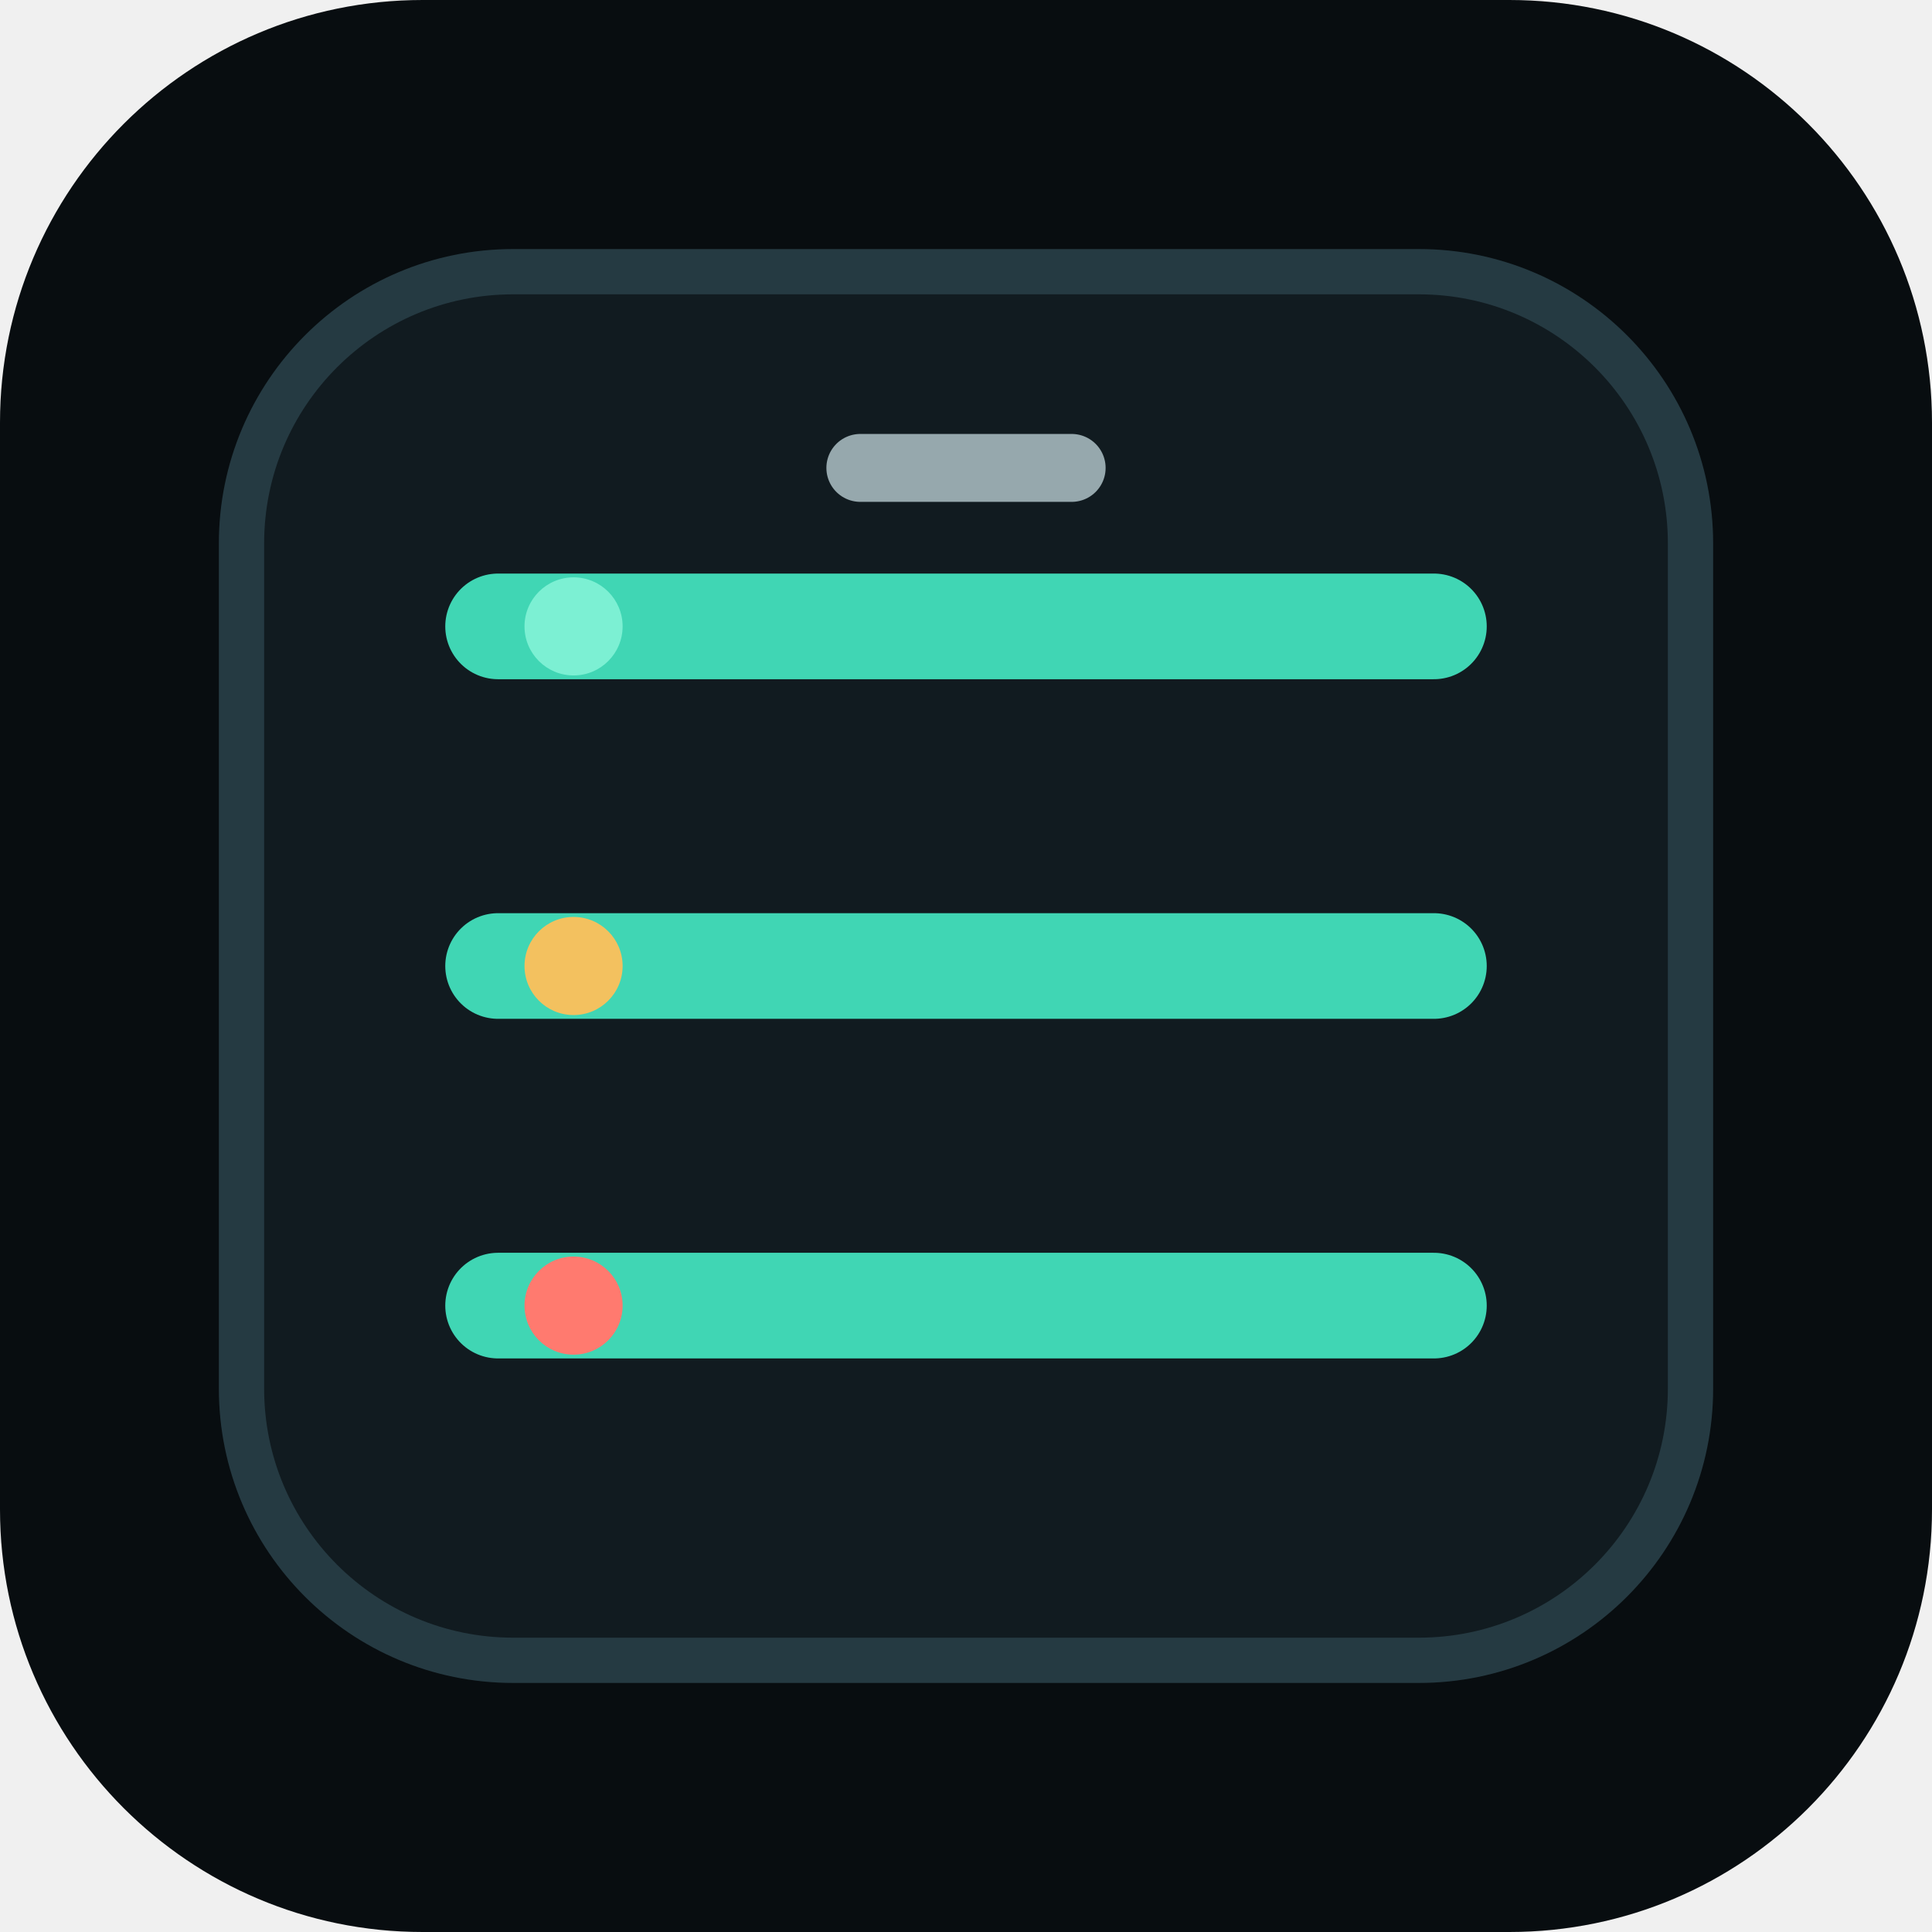
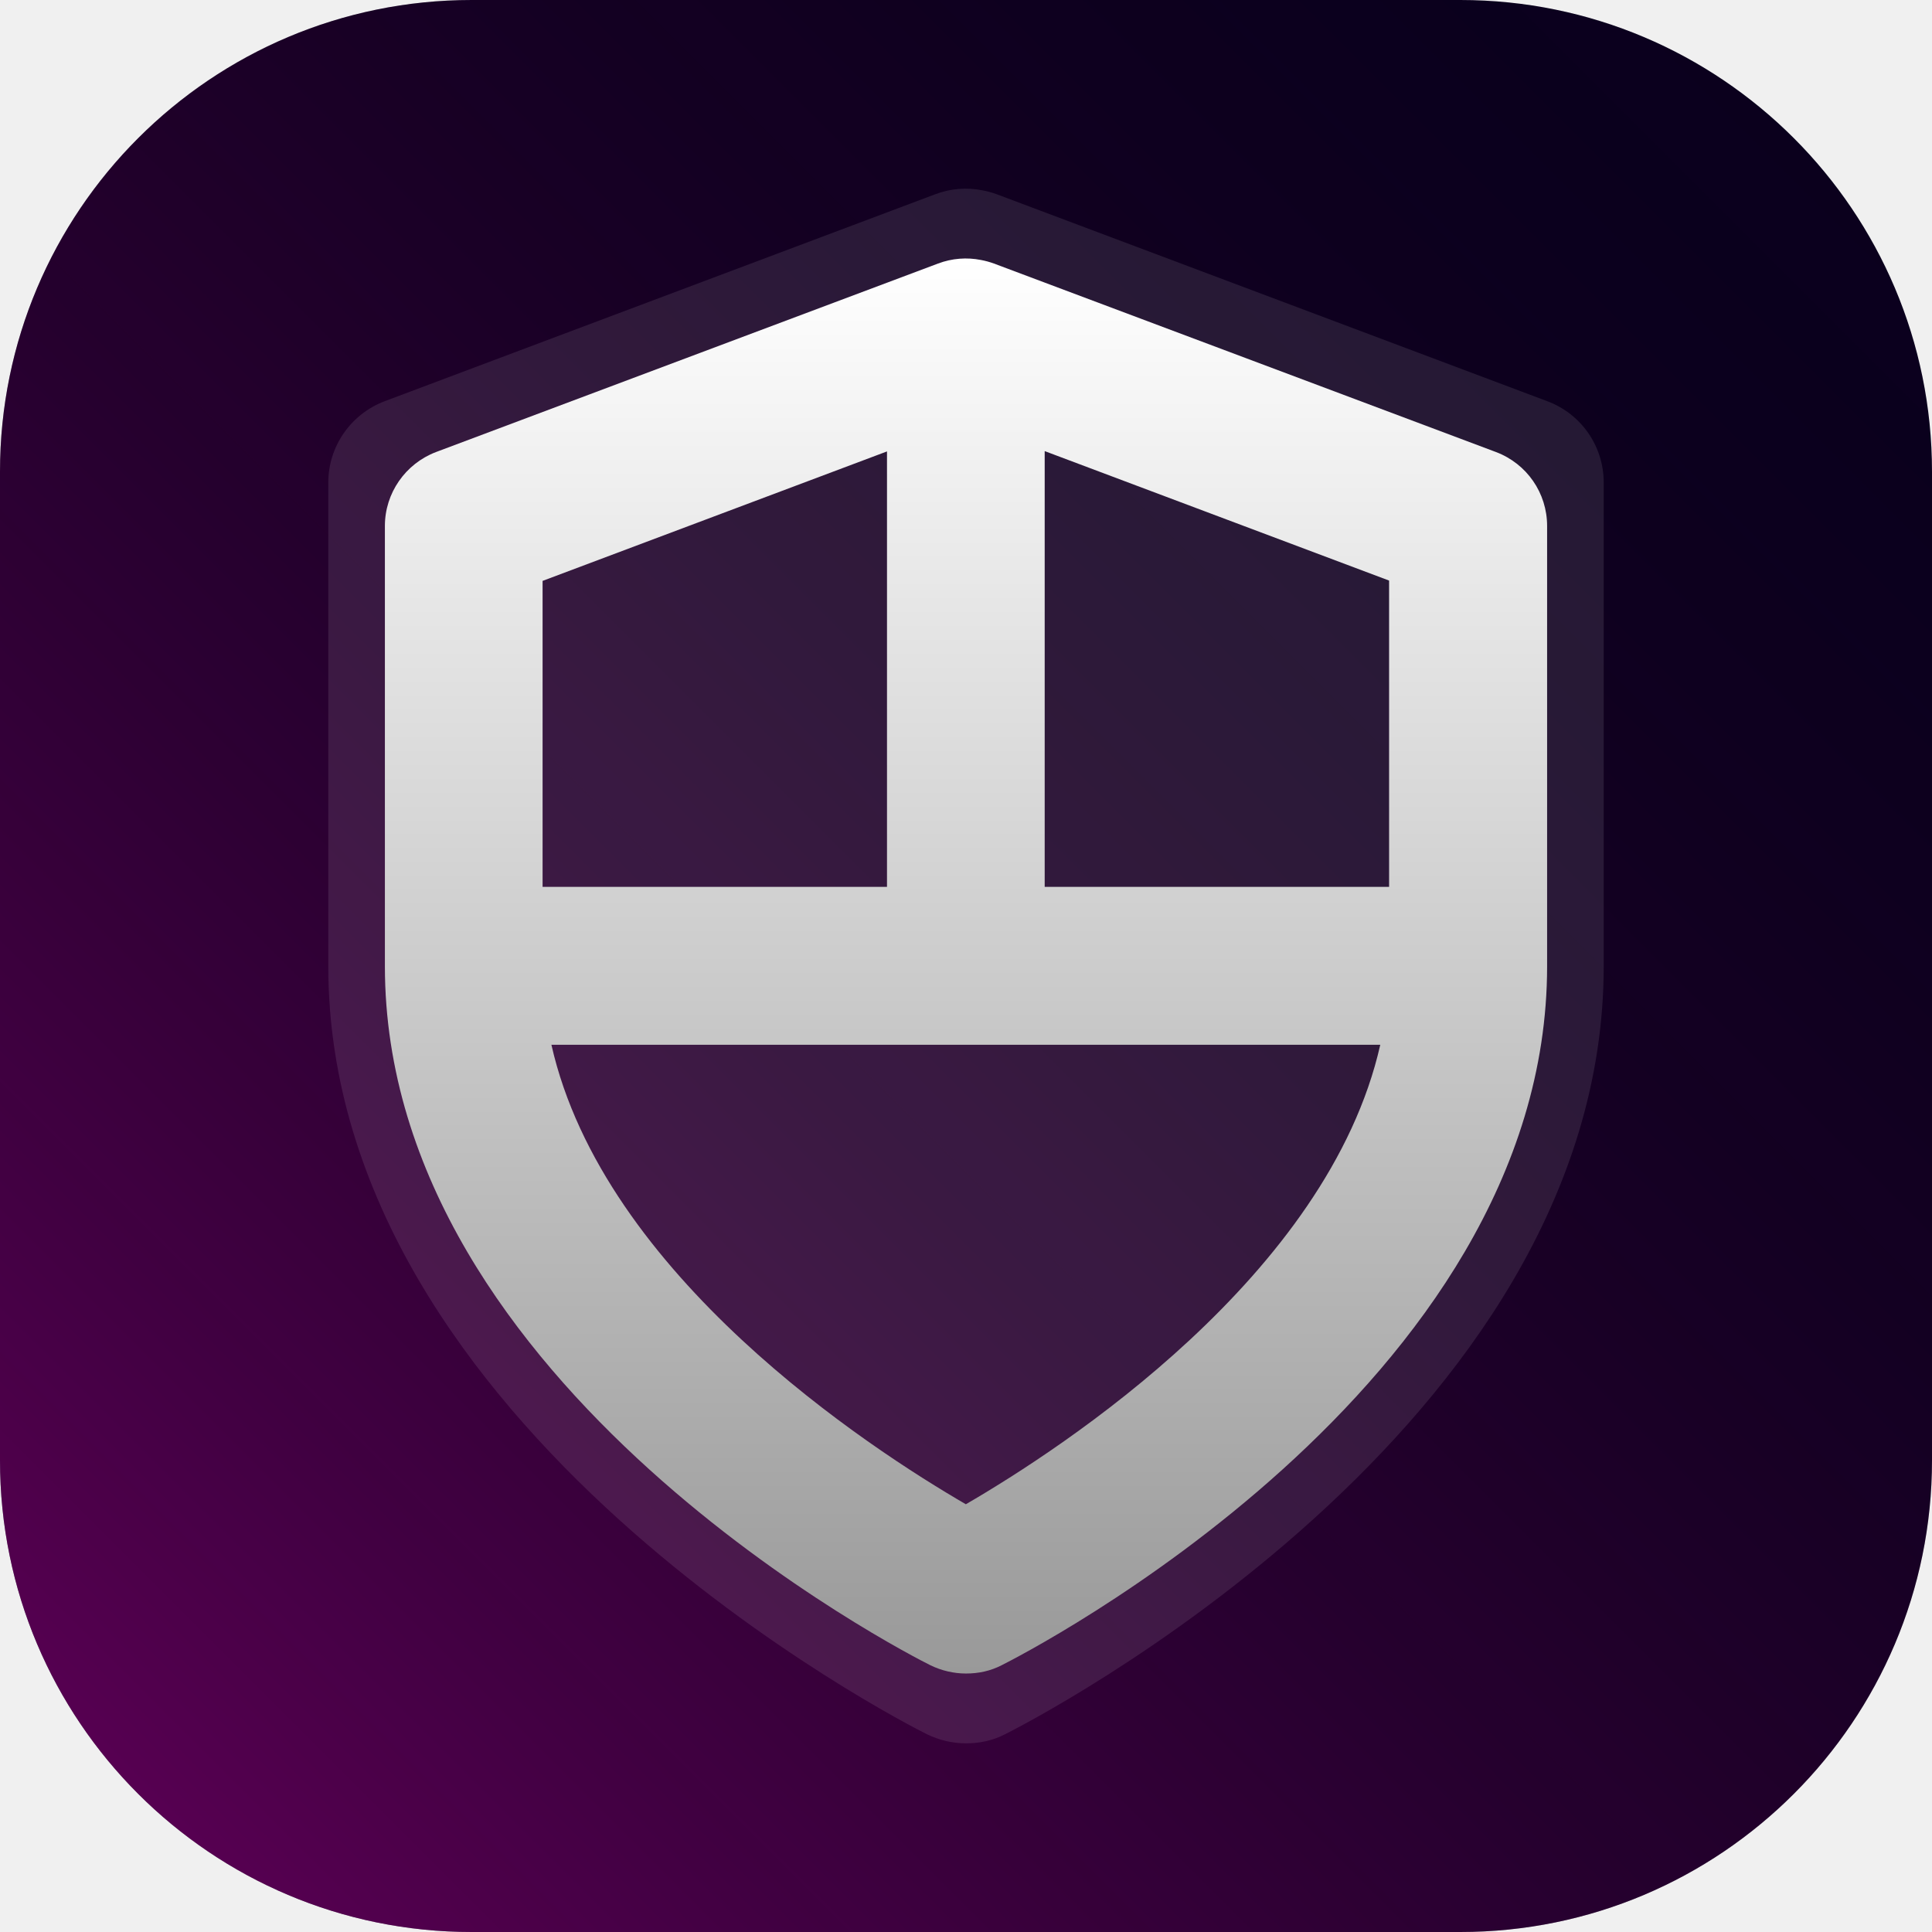
- <svg xmlns="http://www.w3.org/2000/svg" viewBox="0 0 512 512" role="img" aria-label="VDS Control">
-   <rect width="512" height="512" rx="112" fill="#080d10" />
-   <rect x="64" y="72" width="384" height="368" rx="72" fill="#111b20" stroke="#253a42" stroke-width="12" />
-   <path d="M132 166h248M132 256h248M132 346h248" stroke="#40d6b4" stroke-width="28" stroke-linecap="round" />
-   <circle cx="152" cy="166" r="13" fill="#7cf0d3" />
-   <circle cx="152" cy="256" r="13" fill="#f3c15f" />
-   <circle cx="152" cy="346" r="13" fill="#ff7a6f" />
-   <path d="M228 124h56" stroke="#96a8ad" stroke-width="18" stroke-linecap="round" />
+ <svg xmlns="http://www.w3.org/2000/svg" width="1024" height="1024" viewBox="0 0 1024 1024" fill="none">
+   <rect width="1024" height="1024" rx="250" fill="#0A001E" />
+   <rect width="1024" height="1024" rx="250" fill="url(#paint0_linear_921_30)" fill-opacity="0.45" />
+   <path d="M520.792 100.893C512.555 99.235 503.887 99.869 495.765 102.936L203.719 212.718C185.925 219.522 174 236.623 174 255.747V512.089C174 757.213 478.338 912.782 491.363 919.219C497.783 922.345 504.937 924 511.908 924H512.092C519.246 924 526.217 922.528 532.637 919.219C545.479 912.782 850 757.213 850 512.089C850 512.059 849.999 512.028 849.999 511.997C849.999 511.967 850 511.936 850 511.905V255.748C850 236.624 838.259 219.522 820.281 212.718L528.235 102.937C525.795 102.047 523.305 101.366 520.792 100.893Z" fill="white" fill-opacity="0.1" />
+   <path d="M497.206 139.672C504.607 136.881 512.506 136.304 520.012 137.812C522.301 138.243 524.571 138.863 526.794 139.673L792.919 239.595C809.301 245.788 820 261.354 820 278.761V511.914C820 511.942 819.999 511.97 819.999 511.998C819.999 512.025 820 512.054 820 512.081C820 735.191 542.507 876.79 530.806 882.648C524.955 885.661 518.603 887 512.084 887H511.916C505.564 887 499.045 885.493 493.194 882.648C481.326 876.79 204 735.191 204 512.081V278.76C204 261.353 214.866 245.788 231.081 239.595L497.206 139.672ZM292.263 553.758C319.845 675.941 460.597 767.494 511.916 797.287C563.235 767.495 703.988 675.941 731.57 553.758H292.263ZM287.582 307.883V470.07H470.126V239.26L287.582 307.883ZM553.708 470.07H736.25V307.717L553.708 239.093V470.07Z" fill="url(#paint1_linear_921_30)" />
+   <defs>
+     <linearGradient id="paint0_linear_921_30" x1="-3.05176e-05" y1="1024" x2="1024" y2="3.05176e-05" gradientUnits="userSpaceOnUse">
+       <stop stop-color="#CF00A3" />
+       <stop offset="1" stop-opacity="0" />
+     </linearGradient>
+     <linearGradient id="paint1_linear_921_30" x1="512" y1="137" x2="512" y2="887" gradientUnits="userSpaceOnUse">
+       <stop stop-color="white" />
+       <stop offset="1" stop-color="#999999" />
+     </linearGradient>
+   </defs>
</svg>
